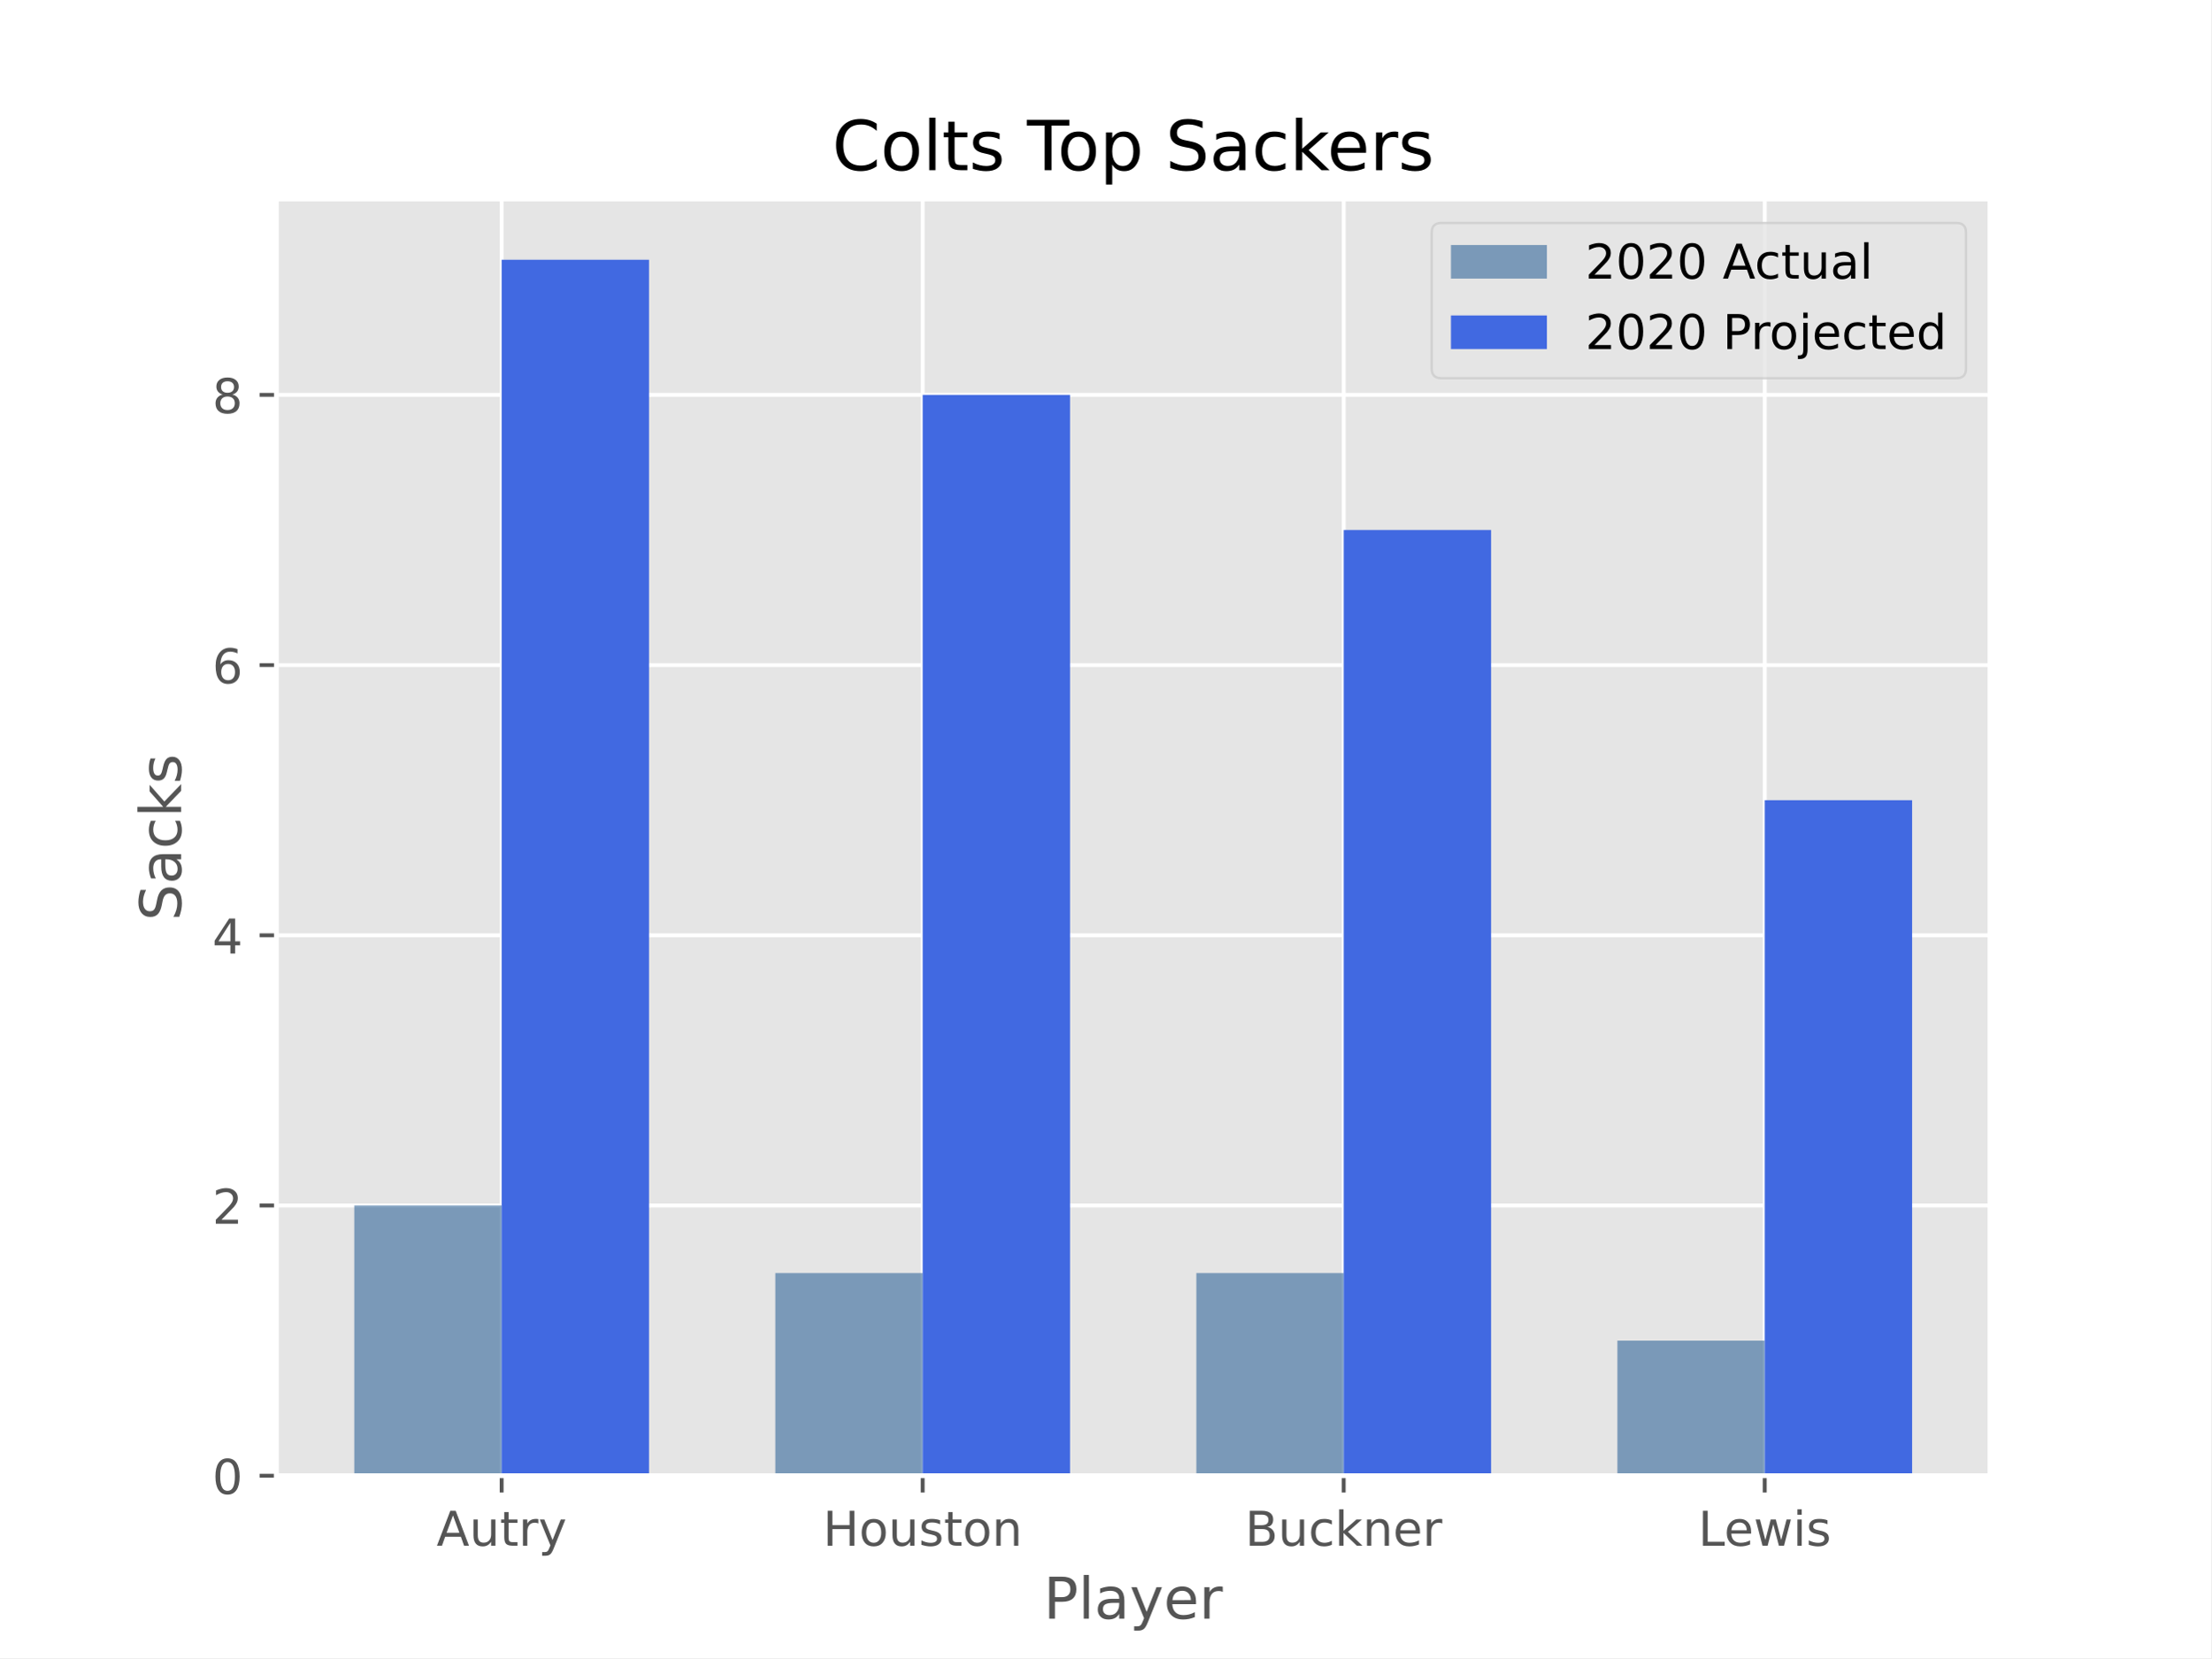
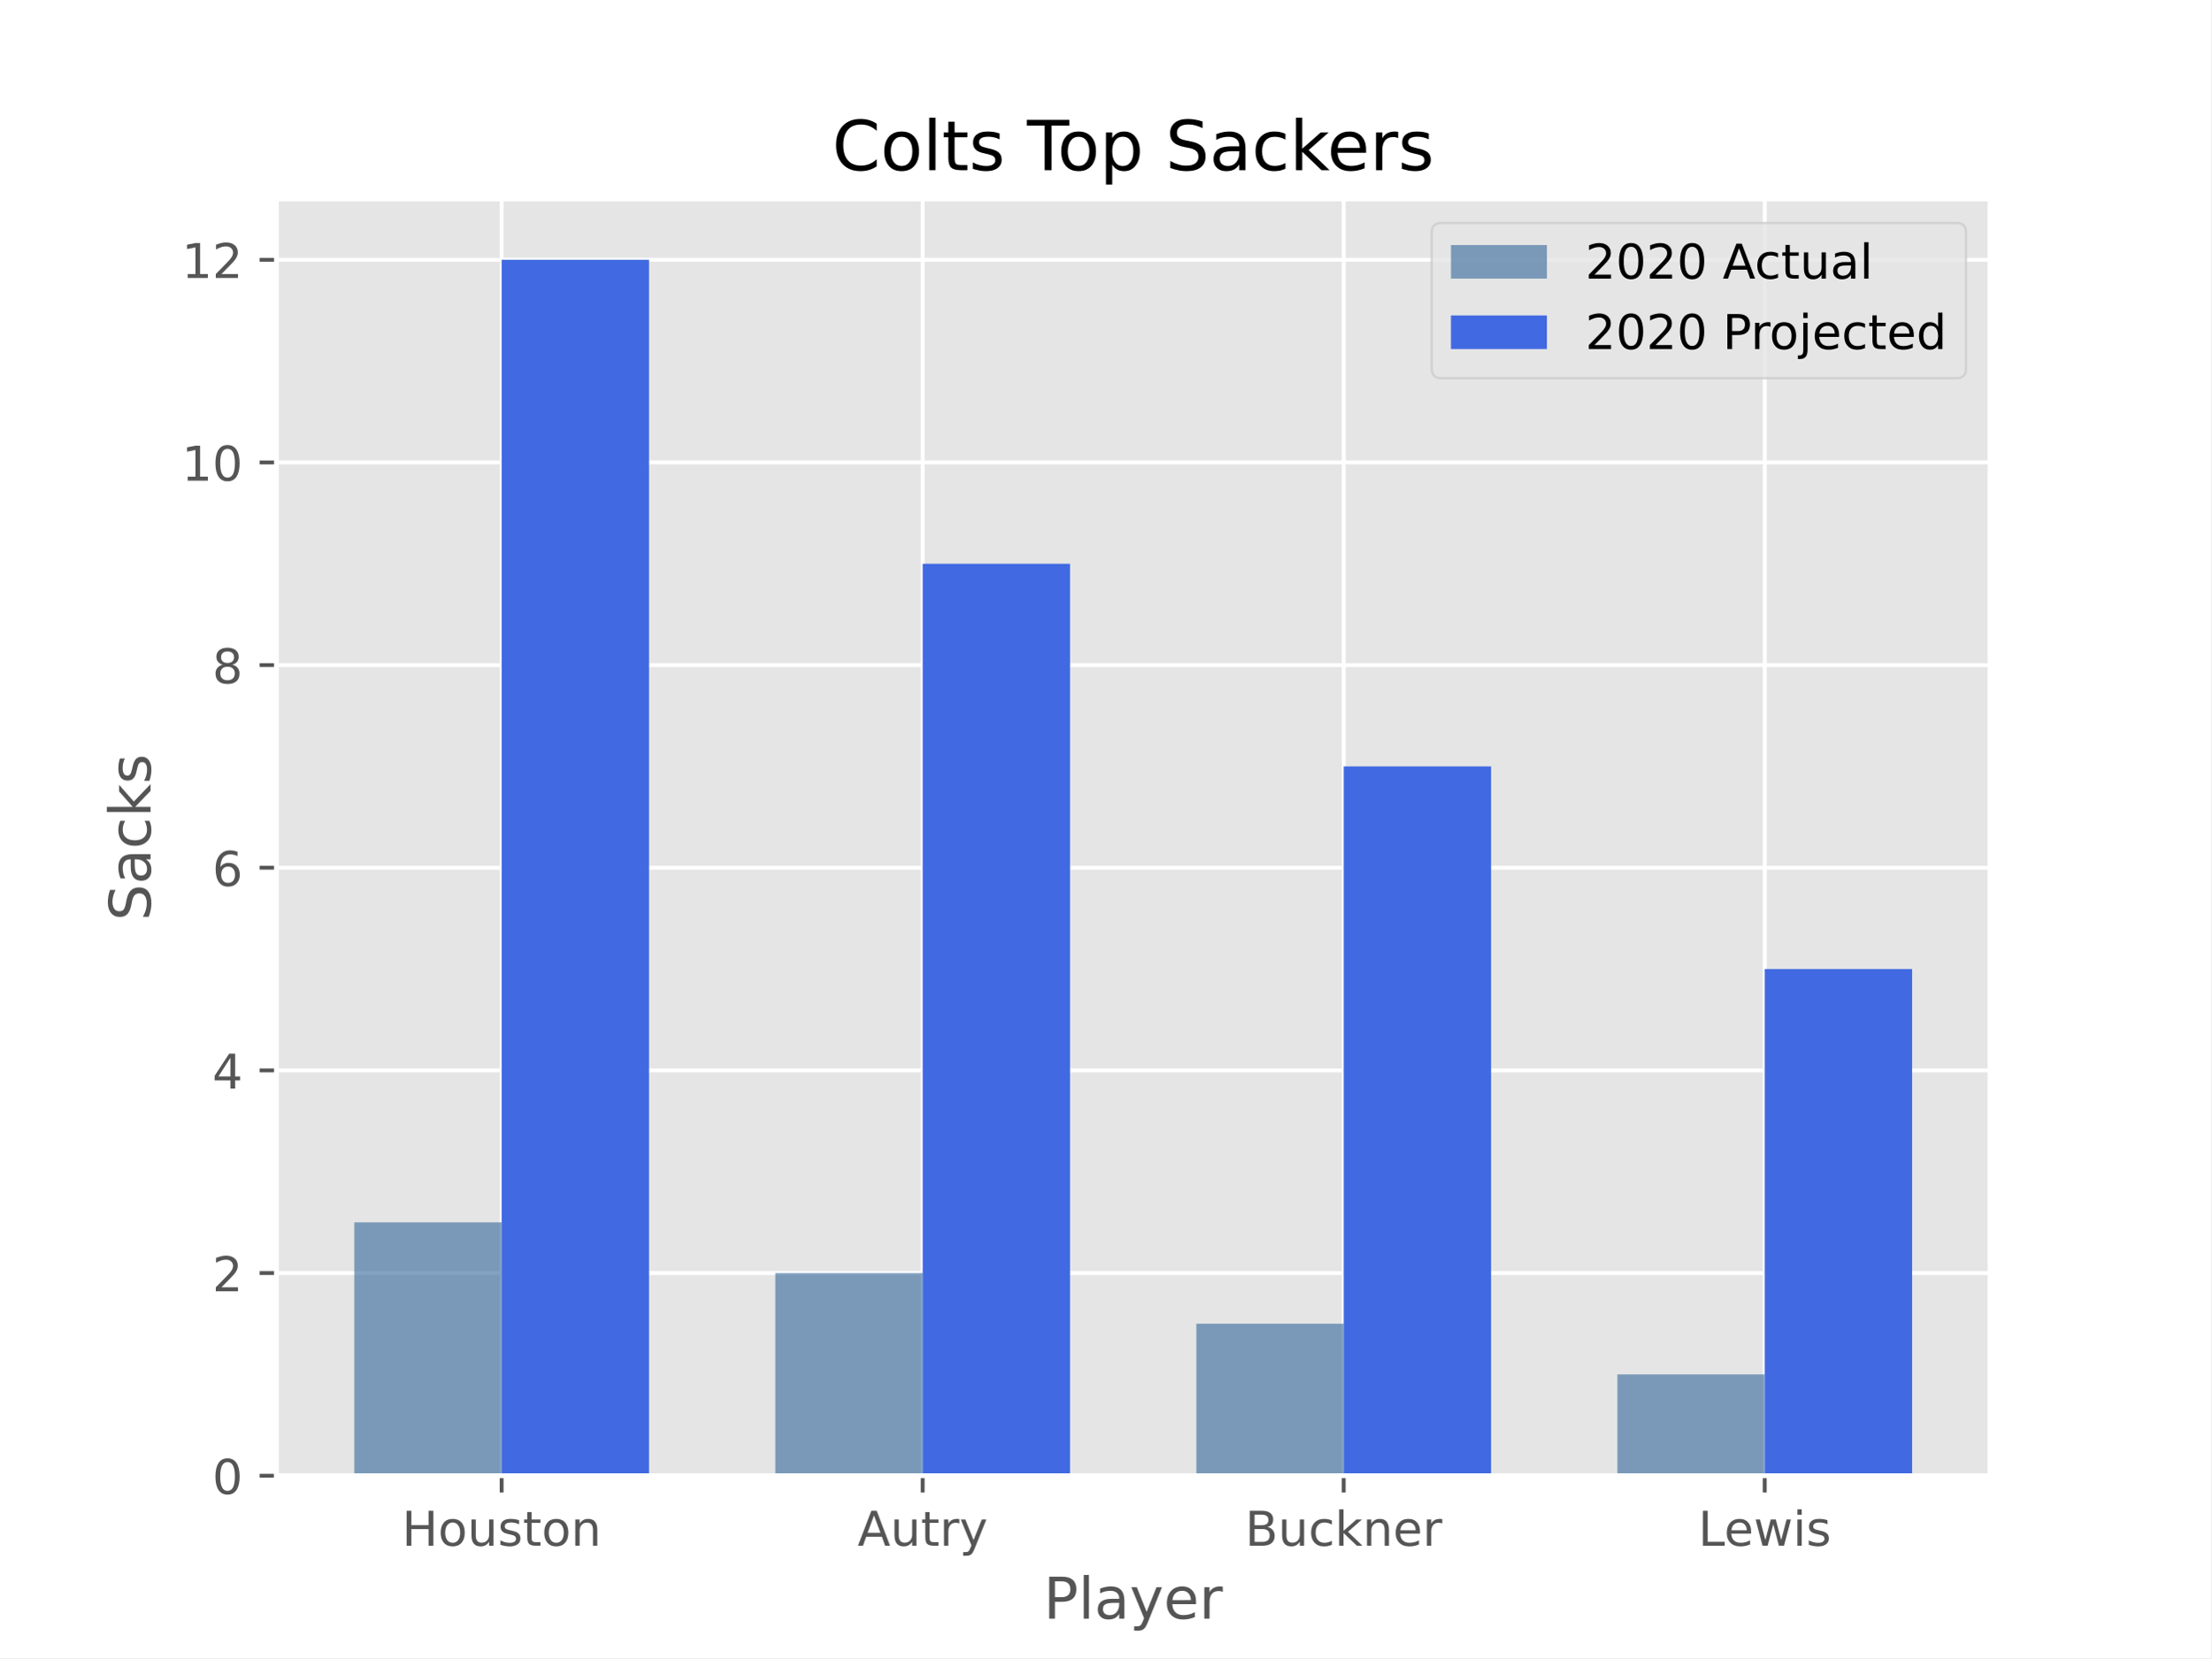
<svg xmlns="http://www.w3.org/2000/svg" xmlns:xlink="http://www.w3.org/1999/xlink" height="345.6pt" version="1.1" viewBox="0 0 460.8 345.6" width="460.8pt">
  <defs>
    <style type="text/css">*{stroke-linecap:butt;stroke-linejoin:round;}</style>
  </defs>
  <g id="figure_1">
    <g id="patch_1">
      <path d="M 0 345.6  L 460.8 345.6  L 460.8 0  L 0 0  z " style="fill:#ffffff;" />
    </g>
    <g id="axes_1">
      <g id="patch_2">
        <path d="M 57.6 307.584  L 414.72 307.584  L 414.72 41.472  L 57.6 41.472  z " style="fill:#e5e5e5;" />
      </g>
      <g id="matplotlib.axis_1">
        <g id="xtick_1">
          <g id="line2d_1">
-             <path clip-path="url(#p51237a1a98)" d="M 104.543 307.584  L 104.543 41.472  " style="fill:none;stroke:#ffffff;stroke-linecap:square;stroke-width:0.8;" />
+             <path clip-path="url(#p5eb734f8b5)" d="M 104.543 307.584  L 104.543 41.472  " style="fill:none;stroke:#ffffff;stroke-linecap:square;stroke-width:0.8;" />
          </g>
          <g id="line2d_2">
            <defs>
-               <path d="M 0 0  L 0 3.5  " id="m54d42fe7ec" style="stroke:#555555;stroke-width:0.8;" />
-             </defs>
-             <g>
-               <use style="fill:#555555;stroke:#555555;stroke-width:0.8;" x="104.543" xlink:href="#m54d42fe7ec" y="307.584" />
+               <path d="M 0 0  L 0 3.5  " id="m1875cb3721" style="stroke:#555555;stroke-width:0.8;" />
+             </defs>
+             <g>
+               <use style="fill:#555555;stroke:#555555;stroke-width:0.8;" x="104.543" xlink:href="#m1875cb3721" y="307.584" />
            </g>
          </g>
          <g id="text_1">
-             <g style="fill:#555555;" transform="translate(90.97923 322.1824)scale(0.1 -0.1)">
-               <defs>
-                 <path d="M 34.188 63.188  L 20.797 26.906  L 47.609 26.906  z M 28.609 72.906  L 39.797 72.906  L 67.578 0  L 57.328 0  L 50.688 18.703  L 17.828 18.703  L 11.188 0  L 0.781 0  z " id="DejaVuSans-65" />
-                 <path d="M 8.5 21.578  L 8.5 54.688  L 17.484 54.688  L 17.484 21.922  Q 17.484 14.156 20.5 10.266  Q 23.531 6.391 29.594 6.391  Q 36.859 6.391 41.078 11.031  Q 45.312 15.672 45.312 23.688  L 45.312 54.688  L 54.297 54.688  L 54.297 0  L 45.312 0  L 45.312 8.406  Q 42.047 3.422 37.719 1  Q 33.406 -1.422 27.688 -1.422  Q 18.266 -1.422 13.375 4.438  Q 8.5 10.297 8.5 21.578  z M 31.109 56  z " id="DejaVuSans-117" />
-                 <path d="M 18.312 70.219  L 18.312 54.688  L 36.812 54.688  L 36.812 47.703  L 18.312 47.703  L 18.312 18.016  Q 18.312 11.328 20.141 9.422  Q 21.969 7.516 27.594 7.516  L 36.812 7.516  L 36.812 0  L 27.594 0  Q 17.188 0 13.234 3.875  Q 9.281 7.766 9.281 18.016  L 9.281 47.703  L 2.688 47.703  L 2.688 54.688  L 9.281 54.688  L 9.281 70.219  z " id="DejaVuSans-116" />
-                 <path d="M 41.109 46.297  Q 39.594 47.172 37.812 47.578  Q 36.031 48 33.891 48  Q 26.266 48 22.188 43.047  Q 18.109 38.094 18.109 28.812  L 18.109 0  L 9.078 0  L 9.078 54.688  L 18.109 54.688  L 18.109 46.188  Q 20.953 51.172 25.484 53.578  Q 30.031 56 36.531 56  Q 37.453 56 38.578 55.875  Q 39.703 55.766 41.062 55.516  z " id="DejaVuSans-114" />
-                 <path d="M 32.172 -5.078  Q 28.375 -14.844 24.75 -17.812  Q 21.141 -20.797 15.094 -20.797  L 7.906 -20.797  L 7.906 -13.281  L 13.188 -13.281  Q 16.891 -13.281 18.938 -11.516  Q 21 -9.766 23.484 -3.219  L 25.094 0.875  L 2.984 54.688  L 12.5 54.688  L 29.594 11.922  L 46.688 54.688  L 56.203 54.688  z " id="DejaVuSans-121" />
-               </defs>
-               <use xlink:href="#DejaVuSans-65" />
-               <use x="68.408" xlink:href="#DejaVuSans-117" />
-               <use x="131.787" xlink:href="#DejaVuSans-116" />
-               <use x="170.996" xlink:href="#DejaVuSans-114" />
-               <use x="212.109" xlink:href="#DejaVuSans-121" />
-             </g>
-           </g>
-         </g>
-         <g id="xtick_2">
-           <g id="line2d_3">
-             <path clip-path="url(#p51237a1a98)" d="M 192.288 307.584  L 192.288 41.472  " style="fill:none;stroke:#ffffff;stroke-linecap:square;stroke-width:0.8;" />
-           </g>
-           <g id="line2d_4">
-             <g>
-               <use style="fill:#555555;stroke:#555555;stroke-width:0.8;" x="192.288" xlink:href="#m54d42fe7ec" y="307.584" />
-             </g>
-           </g>
-           <g id="text_2">
-             <g style="fill:#555555;" transform="translate(171.5065 322.1824)scale(0.1 -0.1)">
+             <g style="fill:#555555;" transform="translate(83.76204 322.1824)scale(0.1 -0.1)">
              <defs>
                <path d="M 9.812 72.906  L 19.672 72.906  L 19.672 43.016  L 55.516 43.016  L 55.516 72.906  L 65.375 72.906  L 65.375 0  L 55.516 0  L 55.516 34.719  L 19.672 34.719  L 19.672 0  L 9.812 0  z " id="DejaVuSans-72" />
                <path d="M 30.609 48.391  Q 23.391 48.391 19.188 42.75  Q 14.984 37.109 14.984 27.297  Q 14.984 17.484 19.156 11.844  Q 23.344 6.203 30.609 6.203  Q 37.797 6.203 41.984 11.859  Q 46.188 17.531 46.188 27.297  Q 46.188 37.016 41.984 42.703  Q 37.797 48.391 30.609 48.391  z M 30.609 56  Q 42.328 56 49.016 48.375  Q 55.719 40.766 55.719 27.297  Q 55.719 13.875 49.016 6.219  Q 42.328 -1.422 30.609 -1.422  Q 18.844 -1.422 12.172 6.219  Q 5.516 13.875 5.516 27.297  Q 5.516 40.766 12.172 48.375  Q 18.844 56 30.609 56  z " id="DejaVuSans-111" />
+                 <path d="M 8.5 21.578  L 8.5 54.688  L 17.484 54.688  L 17.484 21.922  Q 17.484 14.156 20.5 10.266  Q 23.531 6.391 29.594 6.391  Q 36.859 6.391 41.078 11.031  Q 45.312 15.672 45.312 23.688  L 45.312 54.688  L 54.297 54.688  L 54.297 0  L 45.312 0  L 45.312 8.406  Q 42.047 3.422 37.719 1  Q 33.406 -1.422 27.688 -1.422  Q 18.266 -1.422 13.375 4.438  Q 8.5 10.297 8.5 21.578  z M 31.109 56  z " id="DejaVuSans-117" />
                <path d="M 44.281 53.078  L 44.281 44.578  Q 40.484 46.531 36.375 47.5  Q 32.281 48.484 27.875 48.484  Q 21.188 48.484 17.844 46.438  Q 14.5 44.391 14.5 40.281  Q 14.5 37.156 16.891 35.375  Q 19.281 33.594 26.516 31.984  L 29.594 31.297  Q 39.156 29.25 43.188 25.516  Q 47.219 21.781 47.219 15.094  Q 47.219 7.469 41.188 3.016  Q 35.156 -1.422 24.609 -1.422  Q 20.219 -1.422 15.453 -0.562  Q 10.688 0.297 5.422 2  L 5.422 11.281  Q 10.406 8.688 15.234 7.391  Q 20.062 6.109 24.812 6.109  Q 31.156 6.109 34.562 8.281  Q 37.984 10.453 37.984 14.406  Q 37.984 18.062 35.516 20.016  Q 33.062 21.969 24.703 23.781  L 21.578 24.516  Q 13.234 26.266 9.516 29.906  Q 5.812 33.547 5.812 39.891  Q 5.812 47.609 11.281 51.797  Q 16.75 56 26.812 56  Q 31.781 56 36.172 55.266  Q 40.578 54.547 44.281 53.078  z " id="DejaVuSans-115" />
+                 <path d="M 18.312 70.219  L 18.312 54.688  L 36.812 54.688  L 36.812 47.703  L 18.312 47.703  L 18.312 18.016  Q 18.312 11.328 20.141 9.422  Q 21.969 7.516 27.594 7.516  L 36.812 7.516  L 36.812 0  L 27.594 0  Q 17.188 0 13.234 3.875  Q 9.281 7.766 9.281 18.016  L 9.281 47.703  L 2.688 47.703  L 2.688 54.688  L 9.281 54.688  L 9.281 70.219  z " id="DejaVuSans-116" />
                <path d="M 54.891 33.016  L 54.891 0  L 45.906 0  L 45.906 32.719  Q 45.906 40.484 42.875 44.328  Q 39.844 48.188 33.797 48.188  Q 26.516 48.188 22.312 43.547  Q 18.109 38.922 18.109 30.906  L 18.109 0  L 9.078 0  L 9.078 54.688  L 18.109 54.688  L 18.109 46.188  Q 21.344 51.125 25.703 53.562  Q 30.078 56 35.797 56  Q 45.219 56 50.047 50.172  Q 54.891 44.344 54.891 33.016  z " id="DejaVuSans-110" />
              </defs>
              <use xlink:href="#DejaVuSans-72" />
              <use x="75.195" xlink:href="#DejaVuSans-111" />
              <use x="136.377" xlink:href="#DejaVuSans-117" />
              <use x="199.756" xlink:href="#DejaVuSans-115" />
              <use x="251.855" xlink:href="#DejaVuSans-116" />
              <use x="291.064" xlink:href="#DejaVuSans-111" />
              <use x="352.246" xlink:href="#DejaVuSans-110" />
            </g>
          </g>
        </g>
+         <g id="xtick_2">
+           <g id="line2d_3">
+             <path clip-path="url(#p5eb734f8b5)" d="M 192.288 307.584  L 192.288 41.472  " style="fill:none;stroke:#ffffff;stroke-linecap:square;stroke-width:0.8;" />
+           </g>
+           <g id="line2d_4">
+             <g>
+               <use style="fill:#555555;stroke:#555555;stroke-width:0.8;" x="192.288" xlink:href="#m1875cb3721" y="307.584" />
+             </g>
+           </g>
+           <g id="text_2">
+             <g style="fill:#555555;" transform="translate(178.7237 322.1824)scale(0.1 -0.1)">
+               <defs>
+                 <path d="M 34.188 63.188  L 20.797 26.906  L 47.609 26.906  z M 28.609 72.906  L 39.797 72.906  L 67.578 0  L 57.328 0  L 50.688 18.703  L 17.828 18.703  L 11.188 0  L 0.781 0  z " id="DejaVuSans-65" />
+                 <path d="M 41.109 46.297  Q 39.594 47.172 37.812 47.578  Q 36.031 48 33.891 48  Q 26.266 48 22.188 43.047  Q 18.109 38.094 18.109 28.812  L 18.109 0  L 9.078 0  L 9.078 54.688  L 18.109 54.688  L 18.109 46.188  Q 20.953 51.172 25.484 53.578  Q 30.031 56 36.531 56  Q 37.453 56 38.578 55.875  Q 39.703 55.766 41.062 55.516  z " id="DejaVuSans-114" />
+                 <path d="M 32.172 -5.078  Q 28.375 -14.844 24.75 -17.812  Q 21.141 -20.797 15.094 -20.797  L 7.906 -20.797  L 7.906 -13.281  L 13.188 -13.281  Q 16.891 -13.281 18.938 -11.516  Q 21 -9.766 23.484 -3.219  L 25.094 0.875  L 2.984 54.688  L 12.5 54.688  L 29.594 11.922  L 46.688 54.688  L 56.203 54.688  z " id="DejaVuSans-121" />
+               </defs>
+               <use xlink:href="#DejaVuSans-65" />
+               <use x="68.408" xlink:href="#DejaVuSans-117" />
+               <use x="131.787" xlink:href="#DejaVuSans-116" />
+               <use x="170.996" xlink:href="#DejaVuSans-114" />
+               <use x="212.109" xlink:href="#DejaVuSans-121" />
+             </g>
+           </g>
+         </g>
        <g id="xtick_3">
          <g id="line2d_5">
-             <path clip-path="url(#p51237a1a98)" d="M 280.032 307.584  L 280.032 41.472  " style="fill:none;stroke:#ffffff;stroke-linecap:square;stroke-width:0.8;" />
+             <path clip-path="url(#p5eb734f8b5)" d="M 280.032 307.584  L 280.032 41.472  " style="fill:none;stroke:#ffffff;stroke-linecap:square;stroke-width:0.8;" />
          </g>
          <g id="line2d_6">
            <g>
-               <use style="fill:#555555;stroke:#555555;stroke-width:0.8;" x="280.032" xlink:href="#m54d42fe7ec" y="307.584" />
+               <use style="fill:#555555;stroke:#555555;stroke-width:0.8;" x="280.032" xlink:href="#m1875cb3721" y="307.584" />
            </g>
          </g>
          <g id="text_3">
            <g style="fill:#555555;" transform="translate(259.4877 322.1824)scale(0.1 -0.1)">
              <defs>
                <path d="M 19.672 34.812  L 19.672 8.109  L 35.5 8.109  Q 43.453 8.109 47.281 11.406  Q 51.125 14.703 51.125 21.484  Q 51.125 28.328 47.281 31.562  Q 43.453 34.812 35.5 34.812  z M 19.672 64.797  L 19.672 42.828  L 34.281 42.828  Q 41.5 42.828 45.031 45.531  Q 48.578 48.25 48.578 53.812  Q 48.578 59.328 45.031 62.062  Q 41.5 64.797 34.281 64.797  z M 9.812 72.906  L 35.016 72.906  Q 46.297 72.906 52.391 68.219  Q 58.5 63.531 58.5 54.891  Q 58.5 48.188 55.375 44.234  Q 52.25 40.281 46.188 39.312  Q 53.469 37.75 57.5 32.781  Q 61.531 27.828 61.531 20.406  Q 61.531 10.641 54.891 5.312  Q 48.25 0 35.984 0  L 9.812 0  z " id="DejaVuSans-66" />
                <path d="M 48.781 52.594  L 48.781 44.188  Q 44.969 46.297 41.141 47.344  Q 37.312 48.391 33.406 48.391  Q 24.656 48.391 19.812 42.844  Q 14.984 37.312 14.984 27.297  Q 14.984 17.281 19.812 11.734  Q 24.656 6.203 33.406 6.203  Q 37.312 6.203 41.141 7.25  Q 44.969 8.297 48.781 10.406  L 48.781 2.094  Q 45.016 0.344 40.984 -0.531  Q 36.969 -1.422 32.422 -1.422  Q 20.062 -1.422 12.781 6.344  Q 5.516 14.109 5.516 27.297  Q 5.516 40.672 12.859 48.328  Q 20.219 56 33.016 56  Q 37.156 56 41.109 55.141  Q 45.062 54.297 48.781 52.594  z " id="DejaVuSans-99" />
                <path d="M 9.078 75.984  L 18.109 75.984  L 18.109 31.109  L 44.922 54.688  L 56.391 54.688  L 27.391 29.109  L 57.625 0  L 45.906 0  L 18.109 26.703  L 18.109 0  L 9.078 0  z " id="DejaVuSans-107" />
                <path d="M 56.203 29.594  L 56.203 25.203  L 14.891 25.203  Q 15.484 15.922 20.484 11.062  Q 25.484 6.203 34.422 6.203  Q 39.594 6.203 44.453 7.469  Q 49.312 8.734 54.109 11.281  L 54.109 2.781  Q 49.266 0.734 44.188 -0.344  Q 39.109 -1.422 33.891 -1.422  Q 20.797 -1.422 13.156 6.188  Q 5.516 13.812 5.516 26.812  Q 5.516 40.234 12.766 48.109  Q 20.016 56 32.328 56  Q 43.359 56 49.781 48.891  Q 56.203 41.797 56.203 29.594  z M 47.219 32.234  Q 47.125 39.594 43.094 43.984  Q 39.062 48.391 32.422 48.391  Q 24.906 48.391 20.391 44.141  Q 15.875 39.891 15.188 32.172  z " id="DejaVuSans-101" />
              </defs>
              <use xlink:href="#DejaVuSans-66" />
              <use x="68.604" xlink:href="#DejaVuSans-117" />
              <use x="131.982" xlink:href="#DejaVuSans-99" />
              <use x="186.963" xlink:href="#DejaVuSans-107" />
              <use x="244.873" xlink:href="#DejaVuSans-110" />
              <use x="308.252" xlink:href="#DejaVuSans-101" />
              <use x="369.775" xlink:href="#DejaVuSans-114" />
            </g>
          </g>
        </g>
        <g id="xtick_4">
          <g id="line2d_7">
-             <path clip-path="url(#p51237a1a98)" d="M 367.777 307.584  L 367.777 41.472  " style="fill:none;stroke:#ffffff;stroke-linecap:square;stroke-width:0.8;" />
+             <path clip-path="url(#p5eb734f8b5)" d="M 367.777 307.584  L 367.777 41.472  " style="fill:none;stroke:#ffffff;stroke-linecap:square;stroke-width:0.8;" />
          </g>
          <g id="line2d_8">
            <g>
-               <use style="fill:#555555;stroke:#555555;stroke-width:0.8;" x="367.777" xlink:href="#m54d42fe7ec" y="307.584" />
+               <use style="fill:#555555;stroke:#555555;stroke-width:0.8;" x="367.777" xlink:href="#m1875cb3721" y="307.584" />
            </g>
          </g>
          <g id="text_4">
            <g style="fill:#555555;" transform="translate(353.9189 322.1824)scale(0.1 -0.1)">
              <defs>
                <path d="M 9.812 72.906  L 19.672 72.906  L 19.672 8.297  L 55.172 8.297  L 55.172 0  L 9.812 0  z " id="DejaVuSans-76" />
                <path d="M 4.203 54.688  L 13.188 54.688  L 24.422 12.016  L 35.594 54.688  L 46.188 54.688  L 57.422 12.016  L 68.609 54.688  L 77.594 54.688  L 63.281 0  L 52.688 0  L 40.922 44.828  L 29.109 0  L 18.5 0  z " id="DejaVuSans-119" />
                <path d="M 9.422 54.688  L 18.406 54.688  L 18.406 0  L 9.422 0  z M 9.422 75.984  L 18.406 75.984  L 18.406 64.594  L 9.422 64.594  z " id="DejaVuSans-105" />
              </defs>
              <use xlink:href="#DejaVuSans-76" />
              <use x="53.963" xlink:href="#DejaVuSans-101" />
              <use x="115.486" xlink:href="#DejaVuSans-119" />
              <use x="197.273" xlink:href="#DejaVuSans-105" />
              <use x="225.057" xlink:href="#DejaVuSans-115" />
            </g>
          </g>
        </g>
        <g id="text_5">
          <g style="fill:#555555;" transform="translate(217.4888 337.3802)scale(0.12 -0.12)">
            <defs>
              <path d="M 19.672 64.797  L 19.672 37.406  L 32.078 37.406  Q 38.969 37.406 42.719 40.969  Q 46.484 44.531 46.484 51.125  Q 46.484 57.672 42.719 61.234  Q 38.969 64.797 32.078 64.797  z M 9.812 72.906  L 32.078 72.906  Q 44.344 72.906 50.609 67.359  Q 56.891 61.812 56.891 51.125  Q 56.891 40.328 50.609 34.812  Q 44.344 29.297 32.078 29.297  L 19.672 29.297  L 19.672 0  L 9.812 0  z " id="DejaVuSans-80" />
              <path d="M 9.422 75.984  L 18.406 75.984  L 18.406 0  L 9.422 0  z " id="DejaVuSans-108" />
              <path d="M 34.281 27.484  Q 23.391 27.484 19.188 25  Q 14.984 22.516 14.984 16.5  Q 14.984 11.719 18.141 8.906  Q 21.297 6.109 26.703 6.109  Q 34.188 6.109 38.703 11.406  Q 43.219 16.703 43.219 25.484  L 43.219 27.484  z M 52.203 31.203  L 52.203 0  L 43.219 0  L 43.219 8.297  Q 40.141 3.328 35.547 0.953  Q 30.953 -1.422 24.312 -1.422  Q 15.922 -1.422 10.953 3.297  Q 6 8.016 6 15.922  Q 6 25.141 12.172 29.828  Q 18.359 34.516 30.609 34.516  L 43.219 34.516  L 43.219 35.406  Q 43.219 41.609 39.141 45  Q 35.062 48.391 27.688 48.391  Q 23 48.391 18.547 47.266  Q 14.109 46.141 10.016 43.891  L 10.016 52.203  Q 14.938 54.109 19.578 55.047  Q 24.219 56 28.609 56  Q 40.484 56 46.344 49.844  Q 52.203 43.703 52.203 31.203  z " id="DejaVuSans-97" />
            </defs>
            <use xlink:href="#DejaVuSans-80" />
            <use x="60.303" xlink:href="#DejaVuSans-108" />
            <use x="88.086" xlink:href="#DejaVuSans-97" />
            <use x="149.365" xlink:href="#DejaVuSans-121" />
            <use x="208.545" xlink:href="#DejaVuSans-101" />
            <use x="270.068" xlink:href="#DejaVuSans-114" />
          </g>
        </g>
      </g>
      <g id="matplotlib.axis_2">
        <g id="ytick_1">
          <g id="line2d_9">
-             <path clip-path="url(#p51237a1a98)" d="M 57.6 307.584  L 414.72 307.584  " style="fill:none;stroke:#ffffff;stroke-linecap:square;stroke-width:0.8;" />
+             <path clip-path="url(#p5eb734f8b5)" d="M 57.6 307.584  L 414.72 307.584  " style="fill:none;stroke:#ffffff;stroke-linecap:square;stroke-width:0.8;" />
          </g>
          <g id="line2d_10">
            <defs>
-               <path d="M 0 0  L -3.5 0  " id="mc868944233" style="stroke:#555555;stroke-width:0.8;" />
-             </defs>
-             <g>
-               <use style="fill:#555555;stroke:#555555;stroke-width:0.8;" x="57.6" xlink:href="#mc868944233" y="307.584" />
+               <path d="M 0 0  L -3.5 0  " id="m93ce04d2af" style="stroke:#555555;stroke-width:0.8;" />
+             </defs>
+             <g>
+               <use style="fill:#555555;stroke:#555555;stroke-width:0.8;" x="57.6" xlink:href="#m93ce04d2af" y="307.584" />
            </g>
          </g>
          <g id="text_6">
            <g style="fill:#555555;" transform="translate(44.2375 311.3832)scale(0.1 -0.1)">
              <defs>
                <path d="M 31.781 66.406  Q 24.172 66.406 20.328 58.906  Q 16.5 51.422 16.5 36.375  Q 16.5 21.391 20.328 13.891  Q 24.172 6.391 31.781 6.391  Q 39.453 6.391 43.281 13.891  Q 47.125 21.391 47.125 36.375  Q 47.125 51.422 43.281 58.906  Q 39.453 66.406 31.781 66.406  z M 31.781 74.219  Q 44.047 74.219 50.516 64.516  Q 56.984 54.828 56.984 36.375  Q 56.984 17.969 50.516 8.266  Q 44.047 -1.422 31.781 -1.422  Q 19.531 -1.422 13.062 8.266  Q 6.594 17.969 6.594 36.375  Q 6.594 54.828 13.062 64.516  Q 19.531 74.219 31.781 74.219  z " id="DejaVuSans-48" />
              </defs>
              <use xlink:href="#DejaVuSans-48" />
            </g>
          </g>
        </g>
        <g id="ytick_2">
          <g id="line2d_11">
-             <path clip-path="url(#p51237a1a98)" d="M 57.6 251.264  L 414.72 251.264  " style="fill:none;stroke:#ffffff;stroke-linecap:square;stroke-width:0.8;" />
+             <path clip-path="url(#p5eb734f8b5)" d="M 57.6 265.344  L 414.72 265.344  " style="fill:none;stroke:#ffffff;stroke-linecap:square;stroke-width:0.8;" />
          </g>
          <g id="line2d_12">
            <g>
-               <use style="fill:#555555;stroke:#555555;stroke-width:0.8;" x="57.6" xlink:href="#mc868944233" y="251.264" />
+               <use style="fill:#555555;stroke:#555555;stroke-width:0.8;" x="57.6" xlink:href="#m93ce04d2af" y="265.344" />
            </g>
          </g>
          <g id="text_7">
-             <g style="fill:#555555;" transform="translate(44.2375 255.0632)scale(0.1 -0.1)">
+             <g style="fill:#555555;" transform="translate(44.2375 269.1432)scale(0.1 -0.1)">
              <defs>
                <path d="M 19.188 8.297  L 53.609 8.297  L 53.609 0  L 7.328 0  L 7.328 8.297  Q 12.938 14.109 22.625 23.891  Q 32.328 33.688 34.812 36.531  Q 39.547 41.844 41.422 45.531  Q 43.312 49.219 43.312 52.781  Q 43.312 58.594 39.234 62.25  Q 35.156 65.922 28.609 65.922  Q 23.969 65.922 18.812 64.312  Q 13.672 62.703 7.812 59.422  L 7.812 69.391  Q 13.766 71.781 18.938 73  Q 24.125 74.219 28.422 74.219  Q 39.75 74.219 46.484 68.547  Q 53.219 62.891 53.219 53.422  Q 53.219 48.922 51.531 44.891  Q 49.859 40.875 45.406 35.406  Q 44.188 33.984 37.641 27.219  Q 31.109 20.453 19.188 8.297  z " id="DejaVuSans-50" />
              </defs>
              <use xlink:href="#DejaVuSans-50" />
            </g>
          </g>
        </g>
        <g id="ytick_3">
          <g id="line2d_13">
-             <path clip-path="url(#p51237a1a98)" d="M 57.6 194.944  L 414.72 194.944  " style="fill:none;stroke:#ffffff;stroke-linecap:square;stroke-width:0.8;" />
+             <path clip-path="url(#p5eb734f8b5)" d="M 57.6 223.104  L 414.72 223.104  " style="fill:none;stroke:#ffffff;stroke-linecap:square;stroke-width:0.8;" />
          </g>
          <g id="line2d_14">
            <g>
-               <use style="fill:#555555;stroke:#555555;stroke-width:0.8;" x="57.6" xlink:href="#mc868944233" y="194.944" />
+               <use style="fill:#555555;stroke:#555555;stroke-width:0.8;" x="57.6" xlink:href="#m93ce04d2af" y="223.104" />
            </g>
          </g>
          <g id="text_8">
-             <g style="fill:#555555;" transform="translate(44.2375 198.7432)scale(0.1 -0.1)">
+             <g style="fill:#555555;" transform="translate(44.2375 226.9032)scale(0.1 -0.1)">
              <defs>
                <path d="M 37.797 64.312  L 12.891 25.391  L 37.797 25.391  z M 35.203 72.906  L 47.609 72.906  L 47.609 25.391  L 58.016 25.391  L 58.016 17.188  L 47.609 17.188  L 47.609 0  L 37.797 0  L 37.797 17.188  L 4.891 17.188  L 4.891 26.703  z " id="DejaVuSans-52" />
              </defs>
              <use xlink:href="#DejaVuSans-52" />
            </g>
          </g>
        </g>
        <g id="ytick_4">
          <g id="line2d_15">
-             <path clip-path="url(#p51237a1a98)" d="M 57.6 138.624  L 414.72 138.624  " style="fill:none;stroke:#ffffff;stroke-linecap:square;stroke-width:0.8;" />
+             <path clip-path="url(#p5eb734f8b5)" d="M 57.6 180.864  L 414.72 180.864  " style="fill:none;stroke:#ffffff;stroke-linecap:square;stroke-width:0.8;" />
          </g>
          <g id="line2d_16">
            <g>
-               <use style="fill:#555555;stroke:#555555;stroke-width:0.8;" x="57.6" xlink:href="#mc868944233" y="138.624" />
+               <use style="fill:#555555;stroke:#555555;stroke-width:0.8;" x="57.6" xlink:href="#m93ce04d2af" y="180.864" />
            </g>
          </g>
          <g id="text_9">
-             <g style="fill:#555555;" transform="translate(44.2375 142.4232)scale(0.1 -0.1)">
+             <g style="fill:#555555;" transform="translate(44.2375 184.6632)scale(0.1 -0.1)">
              <defs>
                <path d="M 33.016 40.375  Q 26.375 40.375 22.484 35.828  Q 18.609 31.297 18.609 23.391  Q 18.609 15.531 22.484 10.953  Q 26.375 6.391 33.016 6.391  Q 39.656 6.391 43.531 10.953  Q 47.406 15.531 47.406 23.391  Q 47.406 31.297 43.531 35.828  Q 39.656 40.375 33.016 40.375  z M 52.594 71.297  L 52.594 62.312  Q 48.875 64.062 45.094 64.984  Q 41.312 65.922 37.594 65.922  Q 27.828 65.922 22.672 59.328  Q 17.531 52.734 16.797 39.406  Q 19.672 43.656 24.016 45.922  Q 28.375 48.188 33.594 48.188  Q 44.578 48.188 50.953 41.516  Q 57.328 34.859 57.328 23.391  Q 57.328 12.156 50.688 5.359  Q 44.047 -1.422 33.016 -1.422  Q 20.359 -1.422 13.672 8.266  Q 6.984 17.969 6.984 36.375  Q 6.984 53.656 15.188 63.938  Q 23.391 74.219 37.203 74.219  Q 40.922 74.219 44.703 73.484  Q 48.484 72.75 52.594 71.297  z " id="DejaVuSans-54" />
              </defs>
              <use xlink:href="#DejaVuSans-54" />
            </g>
          </g>
        </g>
        <g id="ytick_5">
          <g id="line2d_17">
-             <path clip-path="url(#p51237a1a98)" d="M 57.6 82.304  L 414.72 82.304  " style="fill:none;stroke:#ffffff;stroke-linecap:square;stroke-width:0.8;" />
+             <path clip-path="url(#p5eb734f8b5)" d="M 57.6 138.624  L 414.72 138.624  " style="fill:none;stroke:#ffffff;stroke-linecap:square;stroke-width:0.8;" />
          </g>
          <g id="line2d_18">
            <g>
-               <use style="fill:#555555;stroke:#555555;stroke-width:0.8;" x="57.6" xlink:href="#mc868944233" y="82.304" />
+               <use style="fill:#555555;stroke:#555555;stroke-width:0.8;" x="57.6" xlink:href="#m93ce04d2af" y="138.624" />
            </g>
          </g>
          <g id="text_10">
-             <g style="fill:#555555;" transform="translate(44.2375 86.10322)scale(0.1 -0.1)">
+             <g style="fill:#555555;" transform="translate(44.2375 142.4232)scale(0.1 -0.1)">
              <defs>
                <path d="M 31.781 34.625  Q 24.75 34.625 20.719 30.859  Q 16.703 27.094 16.703 20.516  Q 16.703 13.922 20.719 10.156  Q 24.75 6.391 31.781 6.391  Q 38.812 6.391 42.859 10.172  Q 46.922 13.969 46.922 20.516  Q 46.922 27.094 42.891 30.859  Q 38.875 34.625 31.781 34.625  z M 21.922 38.812  Q 15.578 40.375 12.031 44.719  Q 8.5 49.078 8.5 55.328  Q 8.5 64.062 14.719 69.141  Q 20.953 74.219 31.781 74.219  Q 42.672 74.219 48.875 69.141  Q 55.078 64.062 55.078 55.328  Q 55.078 49.078 51.531 44.719  Q 48 40.375 41.703 38.812  Q 48.828 37.156 52.797 32.312  Q 56.781 27.484 56.781 20.516  Q 56.781 9.906 50.312 4.234  Q 43.844 -1.422 31.781 -1.422  Q 19.734 -1.422 13.25 4.234  Q 6.781 9.906 6.781 20.516  Q 6.781 27.484 10.781 32.312  Q 14.797 37.156 21.922 38.812  z M 18.312 54.391  Q 18.312 48.734 21.844 45.562  Q 25.391 42.391 31.781 42.391  Q 38.141 42.391 41.719 45.562  Q 45.312 48.734 45.312 54.391  Q 45.312 60.062 41.719 63.234  Q 38.141 66.406 31.781 66.406  Q 25.391 66.406 21.844 63.234  Q 18.312 60.062 18.312 54.391  z " id="DejaVuSans-56" />
              </defs>
              <use xlink:href="#DejaVuSans-56" />
            </g>
          </g>
        </g>
-         <g id="text_11">
-           <g style="fill:#555555;" transform="translate(37.74188 191.913)rotate(-90)scale(0.12 -0.12)">
+         <g id="ytick_6">
+           <g id="line2d_19">
+             <path clip-path="url(#p5eb734f8b5)" d="M 57.6 96.384  L 414.72 96.384  " style="fill:none;stroke:#ffffff;stroke-linecap:square;stroke-width:0.8;" />
+           </g>
+           <g id="line2d_20">
+             <g>
+               <use style="fill:#555555;stroke:#555555;stroke-width:0.8;" x="57.6" xlink:href="#m93ce04d2af" y="96.384" />
+             </g>
+           </g>
+           <g id="text_11">
+             <g style="fill:#555555;" transform="translate(37.875 100.1832)scale(0.1 -0.1)">
+               <defs>
+                 <path d="M 12.406 8.297  L 28.516 8.297  L 28.516 63.922  L 10.984 60.406  L 10.984 69.391  L 28.422 72.906  L 38.281 72.906  L 38.281 8.297  L 54.391 8.297  L 54.391 0  L 12.406 0  z " id="DejaVuSans-49" />
+               </defs>
+               <use xlink:href="#DejaVuSans-49" />
+               <use x="63.623" xlink:href="#DejaVuSans-48" />
+             </g>
+           </g>
+         </g>
+         <g id="ytick_7">
+           <g id="line2d_21">
+             <path clip-path="url(#p5eb734f8b5)" d="M 57.6 54.144  L 414.72 54.144  " style="fill:none;stroke:#ffffff;stroke-linecap:square;stroke-width:0.8;" />
+           </g>
+           <g id="line2d_22">
+             <g>
+               <use style="fill:#555555;stroke:#555555;stroke-width:0.8;" x="57.6" xlink:href="#m93ce04d2af" y="54.144" />
+             </g>
+           </g>
+           <g id="text_12">
+             <g style="fill:#555555;" transform="translate(37.875 57.94322)scale(0.1 -0.1)">
+               <use xlink:href="#DejaVuSans-49" />
+               <use x="63.623" xlink:href="#DejaVuSans-50" />
+             </g>
+           </g>
+         </g>
+         <g id="text_13">
+           <g style="fill:#555555;" transform="translate(31.37937 191.913)rotate(-90)scale(0.12 -0.12)">
            <defs>
              <path d="M 53.516 70.516  L 53.516 60.891  Q 47.906 63.578 42.922 64.891  Q 37.938 66.219 33.297 66.219  Q 25.25 66.219 20.875 63.094  Q 16.5 59.969 16.5 54.203  Q 16.5 49.359 19.406 46.891  Q 22.312 44.438 30.422 42.922  L 36.375 41.703  Q 47.406 39.594 52.656 34.297  Q 57.906 29 57.906 20.125  Q 57.906 9.516 50.797 4.047  Q 43.703 -1.422 29.984 -1.422  Q 24.812 -1.422 18.969 -0.25  Q 13.141 0.922 6.891 3.219  L 6.891 13.375  Q 12.891 10.016 18.656 8.297  Q 24.422 6.594 29.984 6.594  Q 38.422 6.594 43.016 9.906  Q 47.609 13.234 47.609 19.391  Q 47.609 24.75 44.312 27.781  Q 41.016 30.812 33.5 32.328  L 27.484 33.5  Q 16.453 35.688 11.516 40.375  Q 6.594 45.062 6.594 53.422  Q 6.594 63.094 13.406 68.656  Q 20.219 74.219 32.172 74.219  Q 37.312 74.219 42.625 73.281  Q 47.953 72.359 53.516 70.516  z " id="DejaVuSans-83" />
            </defs>
            <use xlink:href="#DejaVuSans-83" />
            <use x="63.477" xlink:href="#DejaVuSans-97" />
            <use x="124.756" xlink:href="#DejaVuSans-99" />
            <use x="179.736" xlink:href="#DejaVuSans-107" />
            <use x="237.646" xlink:href="#DejaVuSans-115" />
          </g>
        </g>
      </g>
      <g id="patch_3">
-         <path clip-path="url(#p51237a1a98)" d="M 73.833 307.584  L 104.543 307.584  L 104.543 251.264  L 73.833 251.264  z " style="fill:#336699;fill-opacity:0.6;" />
+         <path clip-path="url(#p5eb734f8b5)" d="M 73.833 307.584  L 104.543 307.584  L 104.543 254.784  L 73.833 254.784  z " style="fill:#336699;fill-opacity:0.6;" />
      </g>
      <g id="patch_4">
-         <path clip-path="url(#p51237a1a98)" d="M 161.577 307.584  L 192.288 307.584  L 192.288 265.344  L 161.577 265.344  z " style="fill:#336699;fill-opacity:0.6;" />
+         <path clip-path="url(#p5eb734f8b5)" d="M 161.577 307.584  L 192.288 307.584  L 192.288 265.344  L 161.577 265.344  z " style="fill:#336699;fill-opacity:0.6;" />
      </g>
      <g id="patch_5">
-         <path clip-path="url(#p51237a1a98)" d="M 249.322 307.584  L 280.032 307.584  L 280.032 265.344  L 249.322 265.344  z " style="fill:#336699;fill-opacity:0.6;" />
+         <path clip-path="url(#p5eb734f8b5)" d="M 249.322 307.584  L 280.032 307.584  L 280.032 275.904  L 249.322 275.904  z " style="fill:#336699;fill-opacity:0.6;" />
      </g>
      <g id="patch_6">
-         <path clip-path="url(#p51237a1a98)" d="M 337.066 307.584  L 367.777 307.584  L 367.777 279.424  L 337.066 279.424  z " style="fill:#336699;fill-opacity:0.6;" />
+         <path clip-path="url(#p5eb734f8b5)" d="M 337.066 307.584  L 367.777 307.584  L 367.777 286.464  L 337.066 286.464  z " style="fill:#336699;fill-opacity:0.6;" />
      </g>
      <g id="patch_7">
-         <path clip-path="url(#p51237a1a98)" d="M 104.543 307.584  L 135.254 307.584  L 135.254 54.144  L 104.543 54.144  z " style="fill:#4169e1;" />
+         <path clip-path="url(#p5eb734f8b5)" d="M 104.543 307.584  L 135.254 307.584  L 135.254 54.144  L 104.543 54.144  z " style="fill:#4169e1;" />
      </g>
      <g id="patch_8">
-         <path clip-path="url(#p51237a1a98)" d="M 192.288 307.584  L 222.998 307.584  L 222.998 82.304  L 192.288 82.304  z " style="fill:#4169e1;" />
+         <path clip-path="url(#p5eb734f8b5)" d="M 192.288 307.584  L 222.998 307.584  L 222.998 117.504  L 192.288 117.504  z " style="fill:#4169e1;" />
      </g>
      <g id="patch_9">
-         <path clip-path="url(#p51237a1a98)" d="M 280.032 307.584  L 310.743 307.584  L 310.743 110.464  L 280.032 110.464  z " style="fill:#4169e1;" />
+         <path clip-path="url(#p5eb734f8b5)" d="M 280.032 307.584  L 310.743 307.584  L 310.743 159.744  L 280.032 159.744  z " style="fill:#4169e1;" />
      </g>
      <g id="patch_10">
-         <path clip-path="url(#p51237a1a98)" d="M 367.777 307.584  L 398.487 307.584  L 398.487 166.784  L 367.777 166.784  z " style="fill:#4169e1;" />
+         <path clip-path="url(#p5eb734f8b5)" d="M 367.777 307.584  L 398.487 307.584  L 398.487 201.984  L 367.777 201.984  z " style="fill:#4169e1;" />
      </g>
      <g id="patch_11">
        <path d="M 57.6 307.584  L 57.6 41.472  " style="fill:none;stroke:#ffffff;stroke-linecap:square;stroke-linejoin:miter;" />
      </g>
      <g id="patch_12">
        <path d="M 414.72 307.584  L 414.72 41.472  " style="fill:none;stroke:#ffffff;stroke-linecap:square;stroke-linejoin:miter;" />
      </g>
      <g id="patch_13">
        <path d="M 57.6 307.584  L 414.72 307.584  " style="fill:none;stroke:#ffffff;stroke-linecap:square;stroke-linejoin:miter;" />
      </g>
      <g id="patch_14">
        <path d="M 57.6 41.472  L 414.72 41.472  " style="fill:none;stroke:#ffffff;stroke-linecap:square;stroke-linejoin:miter;" />
      </g>
-       <g id="text_12">
+       <g id="text_14">
        <g transform="translate(173.4356 35.472)scale(0.144 -0.144)">
          <defs>
            <path d="M 64.406 67.281  L 64.406 56.891  Q 59.422 61.531 53.781 63.812  Q 48.141 66.109 41.797 66.109  Q 29.297 66.109 22.656 58.469  Q 16.016 50.828 16.016 36.375  Q 16.016 21.969 22.656 14.328  Q 29.297 6.688 41.797 6.688  Q 48.141 6.688 53.781 8.984  Q 59.422 11.281 64.406 15.922  L 64.406 5.609  Q 59.234 2.094 53.438 0.328  Q 47.656 -1.422 41.219 -1.422  Q 24.656 -1.422 15.125 8.703  Q 5.609 18.844 5.609 36.375  Q 5.609 53.953 15.125 64.078  Q 24.656 74.219 41.219 74.219  Q 47.75 74.219 53.531 72.484  Q 59.328 70.75 64.406 67.281  z " id="DejaVuSans-67" />
            <path id="DejaVuSans-32" />
            <path d="M -0.297 72.906  L 61.375 72.906  L 61.375 64.594  L 35.5 64.594  L 35.5 0  L 25.594 0  L 25.594 64.594  L -0.297 64.594  z " id="DejaVuSans-84" />
            <path d="M 18.109 8.203  L 18.109 -20.797  L 9.078 -20.797  L 9.078 54.688  L 18.109 54.688  L 18.109 46.391  Q 20.953 51.266 25.266 53.625  Q 29.594 56 35.594 56  Q 45.562 56 51.781 48.094  Q 58.016 40.188 58.016 27.297  Q 58.016 14.406 51.781 6.484  Q 45.562 -1.422 35.594 -1.422  Q 29.594 -1.422 25.266 0.953  Q 20.953 3.328 18.109 8.203  z M 48.688 27.297  Q 48.688 37.203 44.609 42.844  Q 40.531 48.484 33.406 48.484  Q 26.266 48.484 22.188 42.844  Q 18.109 37.203 18.109 27.297  Q 18.109 17.391 22.188 11.75  Q 26.266 6.109 33.406 6.109  Q 40.531 6.109 44.609 11.75  Q 48.688 17.391 48.688 27.297  z " id="DejaVuSans-112" />
          </defs>
          <use xlink:href="#DejaVuSans-67" />
          <use x="69.824" xlink:href="#DejaVuSans-111" />
          <use x="131.006" xlink:href="#DejaVuSans-108" />
          <use x="158.789" xlink:href="#DejaVuSans-116" />
          <use x="197.998" xlink:href="#DejaVuSans-115" />
          <use x="250.098" xlink:href="#DejaVuSans-32" />
          <use x="281.885" xlink:href="#DejaVuSans-84" />
          <use x="325.969" xlink:href="#DejaVuSans-111" />
          <use x="387.15" xlink:href="#DejaVuSans-112" />
          <use x="450.627" xlink:href="#DejaVuSans-32" />
          <use x="482.414" xlink:href="#DejaVuSans-83" />
          <use x="545.891" xlink:href="#DejaVuSans-97" />
          <use x="607.17" xlink:href="#DejaVuSans-99" />
          <use x="662.15" xlink:href="#DejaVuSans-107" />
          <use x="716.436" xlink:href="#DejaVuSans-101" />
          <use x="777.959" xlink:href="#DejaVuSans-114" />
          <use x="819.072" xlink:href="#DejaVuSans-115" />
        </g>
      </g>
      <g id="legend_1">
        <g id="patch_15">
          <path d="M 300.381 78.828  L 407.72 78.828  Q 409.72 78.828 409.72 76.828  L 409.72 48.472  Q 409.72 46.472 407.72 46.472  L 300.381 46.472  Q 298.381 46.472 298.381 48.472  L 298.381 76.828  Q 298.381 78.828 300.381 78.828  z " style="fill:#e5e5e5;opacity:0.8;stroke:#cccccc;stroke-linejoin:miter;stroke-width:0.5;" />
        </g>
        <g id="patch_16">
          <path d="M 302.381 58.07  L 322.381 58.07  L 322.381 51.07  L 302.381 51.07  z " style="fill:#336699;fill-opacity:0.6;" />
        </g>
-         <g id="text_13">
+         <g id="text_15">
          <g transform="translate(330.3809 58.07044)scale(0.1 -0.1)">
            <use xlink:href="#DejaVuSans-50" />
            <use x="63.623" xlink:href="#DejaVuSans-48" />
            <use x="127.246" xlink:href="#DejaVuSans-50" />
            <use x="190.869" xlink:href="#DejaVuSans-48" />
            <use x="254.492" xlink:href="#DejaVuSans-32" />
            <use x="286.279" xlink:href="#DejaVuSans-65" />
            <use x="352.938" xlink:href="#DejaVuSans-99" />
            <use x="407.918" xlink:href="#DejaVuSans-116" />
            <use x="447.127" xlink:href="#DejaVuSans-117" />
            <use x="510.506" xlink:href="#DejaVuSans-97" />
            <use x="571.785" xlink:href="#DejaVuSans-108" />
          </g>
        </g>
        <g id="patch_17">
          <path d="M 302.381 72.749  L 322.381 72.749  L 322.381 65.749  L 302.381 65.749  z " style="fill:#4169e1;" />
        </g>
-         <g id="text_14">
+         <g id="text_16">
          <g transform="translate(330.3809 72.74856)scale(0.1 -0.1)">
            <defs>
              <path d="M 9.422 54.688  L 18.406 54.688  L 18.406 -0.984  Q 18.406 -11.422 14.422 -16.109  Q 10.453 -20.797 1.609 -20.797  L -1.812 -20.797  L -1.812 -13.188  L 0.594 -13.188  Q 5.719 -13.188 7.562 -10.812  Q 9.422 -8.453 9.422 -0.984  z M 9.422 75.984  L 18.406 75.984  L 18.406 64.594  L 9.422 64.594  z " id="DejaVuSans-106" />
              <path d="M 45.406 46.391  L 45.406 75.984  L 54.391 75.984  L 54.391 0  L 45.406 0  L 45.406 8.203  Q 42.578 3.328 38.25 0.953  Q 33.938 -1.422 27.875 -1.422  Q 17.969 -1.422 11.734 6.484  Q 5.516 14.406 5.516 27.297  Q 5.516 40.188 11.734 48.094  Q 17.969 56 27.875 56  Q 33.938 56 38.25 53.625  Q 42.578 51.266 45.406 46.391  z M 14.797 27.297  Q 14.797 17.391 18.875 11.75  Q 22.953 6.109 30.078 6.109  Q 37.203 6.109 41.297 11.75  Q 45.406 17.391 45.406 27.297  Q 45.406 37.203 41.297 42.844  Q 37.203 48.484 30.078 48.484  Q 22.953 48.484 18.875 42.844  Q 14.797 37.203 14.797 27.297  z " id="DejaVuSans-100" />
            </defs>
            <use xlink:href="#DejaVuSans-50" />
            <use x="63.623" xlink:href="#DejaVuSans-48" />
            <use x="127.246" xlink:href="#DejaVuSans-50" />
            <use x="190.869" xlink:href="#DejaVuSans-48" />
            <use x="254.492" xlink:href="#DejaVuSans-32" />
            <use x="286.279" xlink:href="#DejaVuSans-80" />
            <use x="344.832" xlink:href="#DejaVuSans-114" />
            <use x="383.695" xlink:href="#DejaVuSans-111" />
            <use x="444.877" xlink:href="#DejaVuSans-106" />
            <use x="472.66" xlink:href="#DejaVuSans-101" />
            <use x="534.184" xlink:href="#DejaVuSans-99" />
            <use x="589.164" xlink:href="#DejaVuSans-116" />
            <use x="628.373" xlink:href="#DejaVuSans-101" />
            <use x="689.896" xlink:href="#DejaVuSans-100" />
          </g>
        </g>
      </g>
    </g>
  </g>
  <defs>
-     <clipPath id="p51237a1a98">
+     <clipPath id="p5eb734f8b5">
      <rect height="266.112" width="357.12" x="57.6" y="41.472" />
    </clipPath>
  </defs>
</svg>
